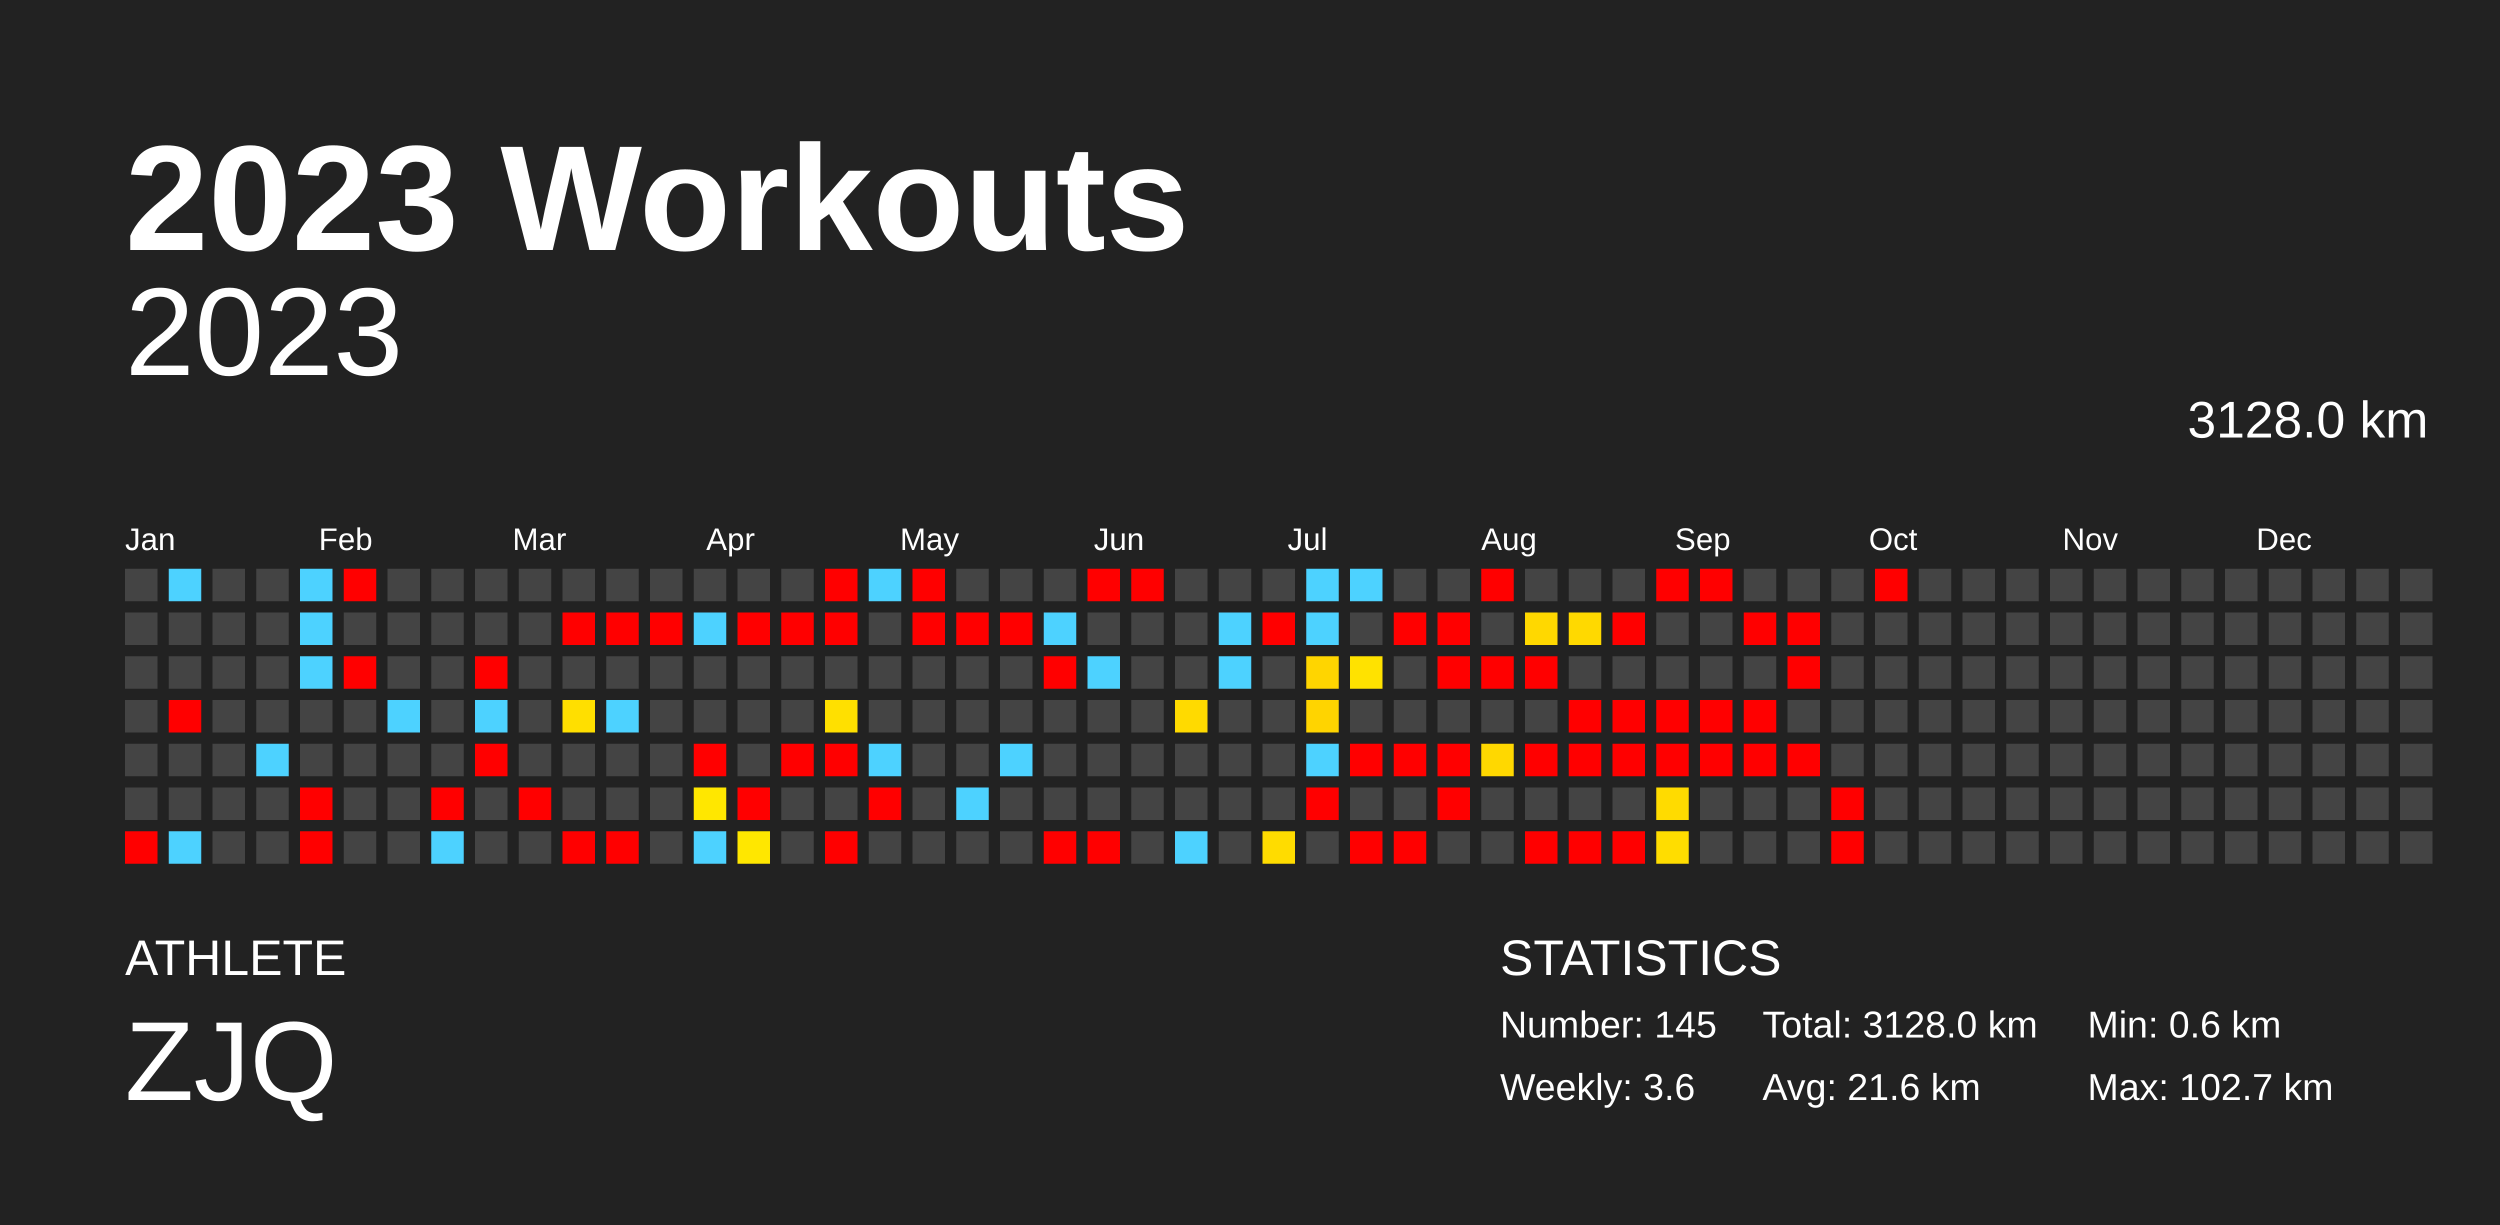
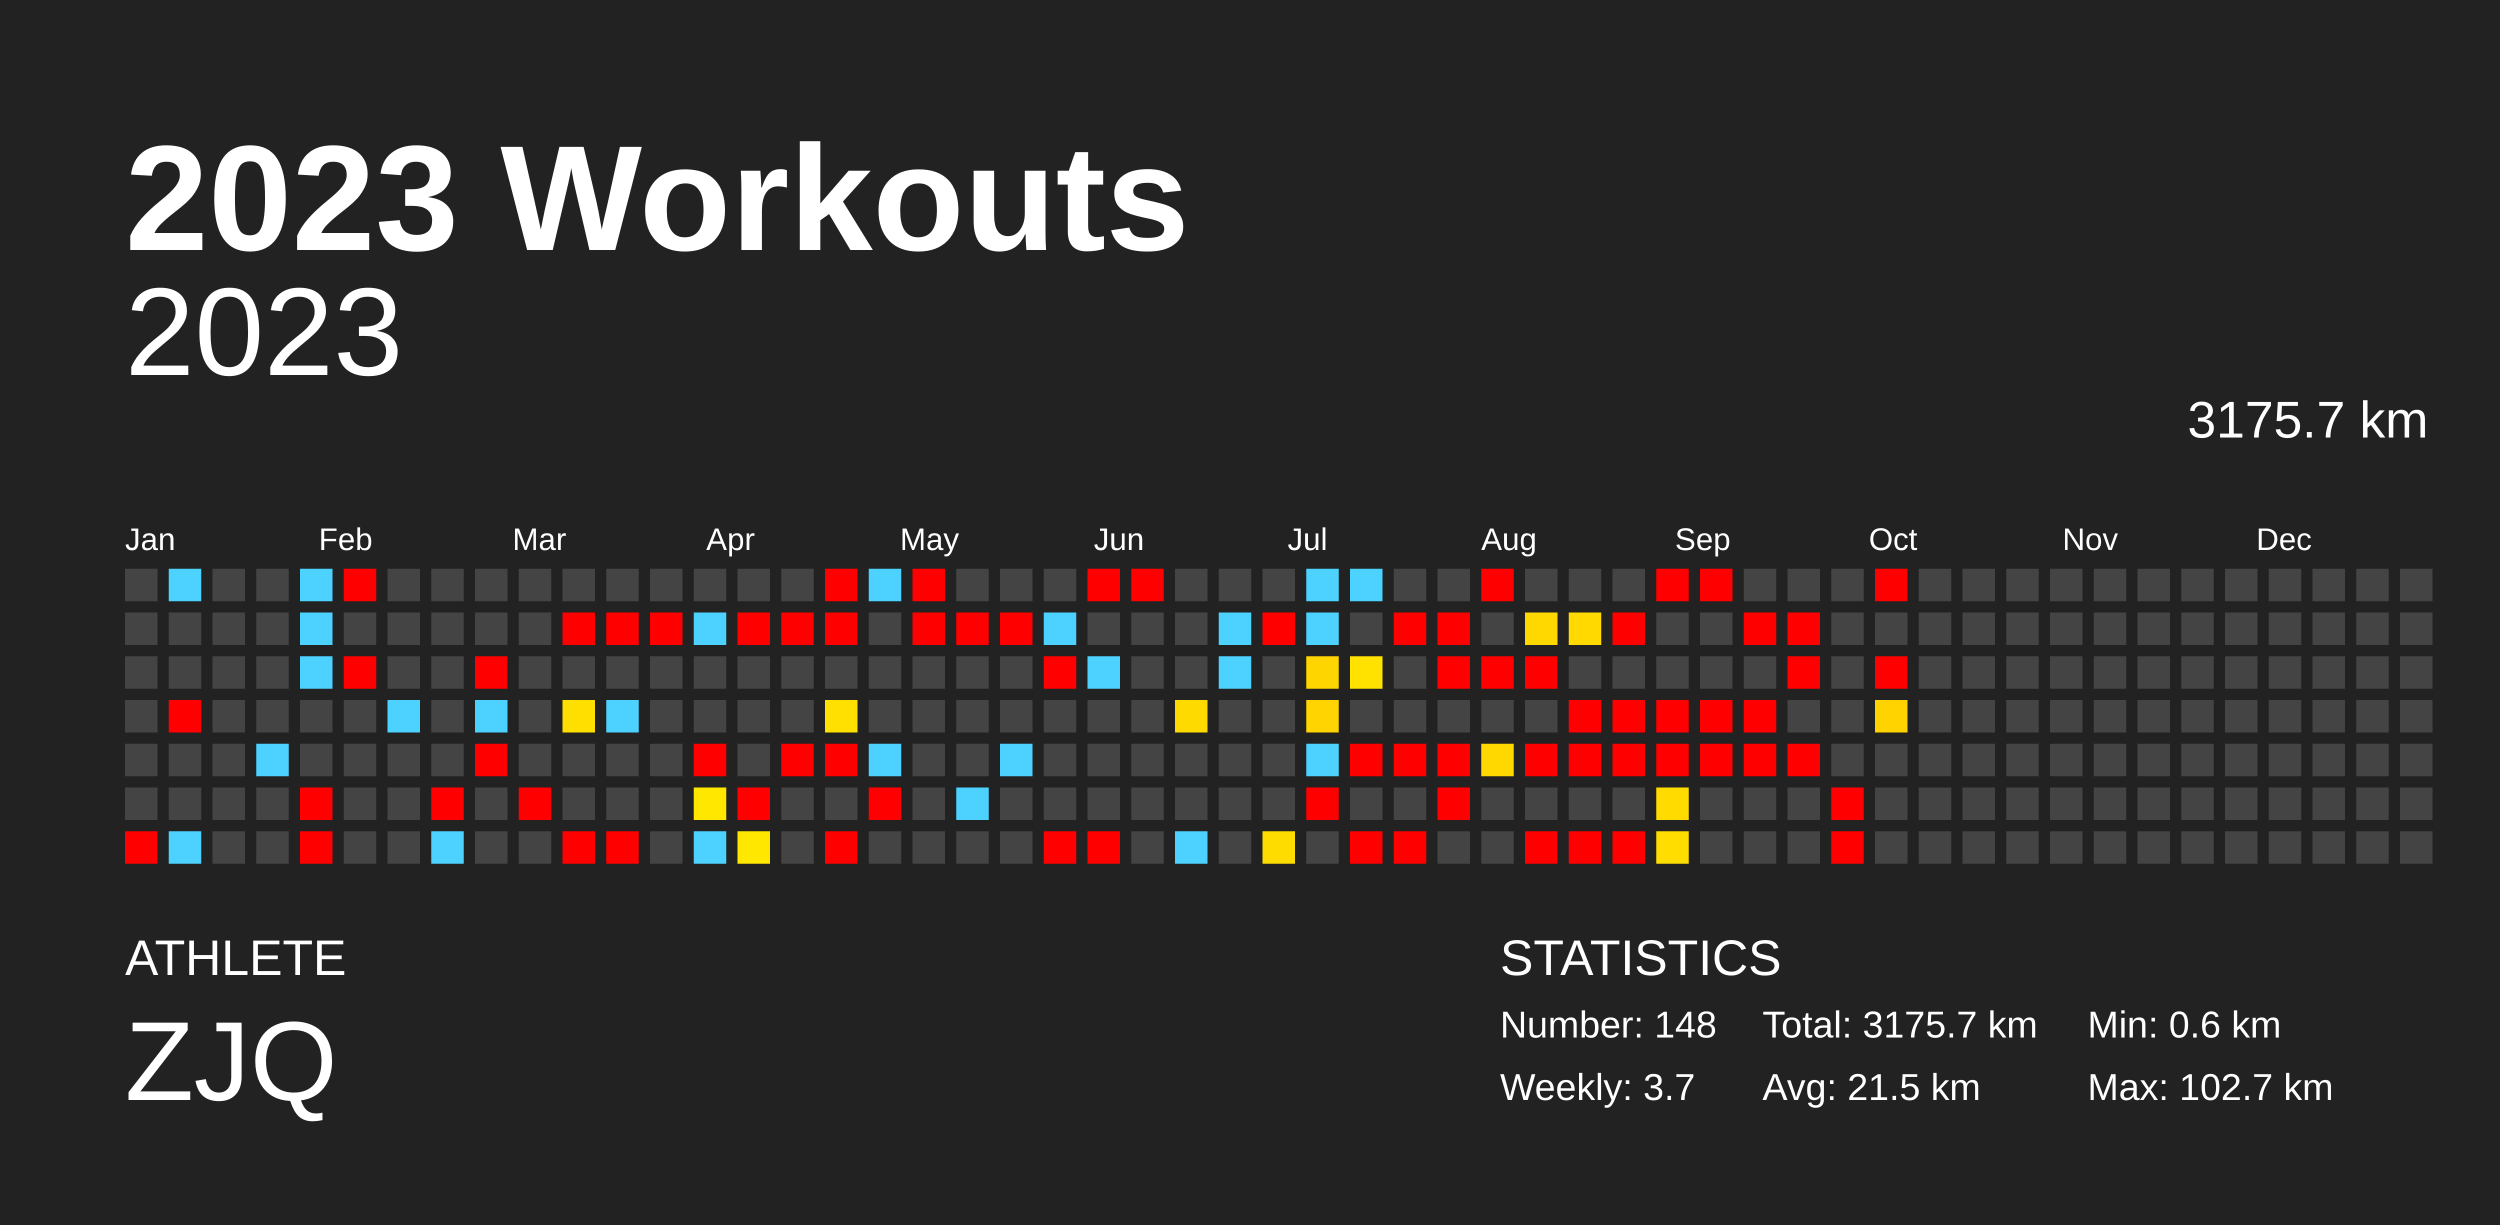
<svg xmlns="http://www.w3.org/2000/svg" baseProfile="full" height="98mm" version="1.1" viewBox="0,0,200,98" width="200mm">
  <defs />
  <rect fill="#222222" height="98" width="200" x="0" y="0" />
  <text fill="#FFFFFF" style="font-size:12px; font-family:Arial; font-weight:bold;" x="10" y="20">2023 Workouts</text>
  <text fill="#FFFFFF" style="font-size:4px; font-family:Arial" x="10" y="78">ATHLETE</text>
  <text fill="#FFFFFF" style="font-size:9px; font-family:Arial" x="10" y="88">ZJQ</text>
  <text fill="#FFFFFF" style="font-size:4px; font-family:Arial" x="120" y="78">STATISTICS</text>
-   <text fill="#FFFFFF" style="font-size:3px; font-family:Arial" x="120" y="83">Number: 145</text>
-   <text fill="#FFFFFF" style="font-size:3px; font-family:Arial" x="120" y="88">Weekly: 3.6</text>
-   <text fill="#FFFFFF" style="font-size:3px; font-family:Arial" x="141" y="83">Total: 3128.0 km</text>
-   <text fill="#FFFFFF" style="font-size:3px; font-family:Arial" x="141" y="88">Avg: 21.6 km</text>
+   <text fill="#FFFFFF" style="font-size:3px; font-family:Arial" x="120" y="83">Number: 148</text>
+   <text fill="#FFFFFF" style="font-size:3px; font-family:Arial" x="120" y="88">Weekly: 3.7</text>
+   <text fill="#FFFFFF" style="font-size:3px; font-family:Arial" x="141" y="83">Total: 3175.7 km</text>
+   <text fill="#FFFFFF" style="font-size:3px; font-family:Arial" x="141" y="88">Avg: 21.5 km</text>
  <text fill="#FFFFFF" style="font-size:3px; font-family:Arial" x="167" y="83">Min: 0.6 km</text>
  <text fill="#FFFFFF" style="font-size:3px; font-family:Arial" x="167" y="88">Max: 102.7 km</text>
  <text alignment-baseline="hanging" fill="#FFFFFF" style="font-size:10.0px; font-family:Arial;" x="10" y="30">2023</text>
-   <text alignment-baseline="hanging" fill="#FFFFFF" style="font-size:4.125px; font-family:Arial;" x="175" y="35">3128.0 km</text>
+   <text alignment-baseline="hanging" fill="#FFFFFF" style="font-size:4.125px; font-family:Arial;" x="175" y="35">3175.7 km</text>
  <text fill="#FFFFFF" style="font-size:2.5px; font-family:Arial" x="10.0" y="44">Jan</text>
  <text fill="#FFFFFF" style="font-size:2.5px; font-family:Arial" x="25.5" y="44">Feb</text>
  <text fill="#FFFFFF" style="font-size:2.5px; font-family:Arial" x="41.0" y="44">Mar</text>
  <text fill="#FFFFFF" style="font-size:2.5px; font-family:Arial" x="56.5" y="44">Apr</text>
  <text fill="#FFFFFF" style="font-size:2.5px; font-family:Arial" x="72.0" y="44">May</text>
  <text fill="#FFFFFF" style="font-size:2.5px; font-family:Arial" x="87.5" y="44">Jun</text>
  <text fill="#FFFFFF" style="font-size:2.5px; font-family:Arial" x="103.0" y="44">Jul</text>
  <text fill="#FFFFFF" style="font-size:2.5px; font-family:Arial" x="118.5" y="44">Aug</text>
  <text fill="#FFFFFF" style="font-size:2.5px; font-family:Arial" x="134.0" y="44">Sep</text>
  <text fill="#FFFFFF" style="font-size:2.5px; font-family:Arial" x="149.5" y="44">Oct</text>
  <text fill="#FFFFFF" style="font-size:2.5px; font-family:Arial" x="165.0" y="44">Nov</text>
  <text fill="#FFFFFF" style="font-size:2.5px; font-family:Arial" x="180.5" y="44">Dec</text>
  <rect fill="#444444" height="2.6" width="2.6" x="10.0" y="45.5" />
  <rect fill="#444444" height="2.6" width="2.6" x="10.0" y="49.0" />
  <rect fill="#444444" height="2.6" width="2.6" x="10.0" y="52.5" />
  <rect fill="#444444" height="2.6" width="2.6" x="10.0" y="56.0" />
  <rect fill="#444444" height="2.6" width="2.6" x="10.0" y="59.5" />
  <rect fill="#444444" height="2.6" width="2.6" x="10.0" y="63.0" />
  <rect fill="red" height="2.6" width="2.6" x="10.0" y="66.5" />
  <rect fill="#4dd2ff" height="2.6" width="2.6" x="13.5" y="45.5" />
  <rect fill="#444444" height="2.6" width="2.6" x="13.5" y="49.0" />
  <rect fill="#444444" height="2.6" width="2.6" x="13.5" y="52.5" />
  <rect fill="red" height="2.6" width="2.6" x="13.5" y="56.0" />
  <rect fill="#444444" height="2.6" width="2.6" x="13.5" y="59.5" />
  <rect fill="#444444" height="2.6" width="2.6" x="13.5" y="63.0" />
  <rect fill="#4dd2ff" height="2.6" width="2.6" x="13.5" y="66.5" />
  <rect fill="#444444" height="2.6" width="2.6" x="17.0" y="45.5" />
  <rect fill="#444444" height="2.6" width="2.6" x="17.0" y="49.0" />
  <rect fill="#444444" height="2.6" width="2.6" x="17.0" y="52.5" />
  <rect fill="#444444" height="2.6" width="2.6" x="17.0" y="56.0" />
  <rect fill="#444444" height="2.6" width="2.6" x="17.0" y="59.5" />
  <rect fill="#444444" height="2.6" width="2.6" x="17.0" y="63.0" />
  <rect fill="#444444" height="2.6" width="2.6" x="17.0" y="66.5" />
  <rect fill="#444444" height="2.6" width="2.6" x="20.5" y="45.5" />
  <rect fill="#444444" height="2.6" width="2.6" x="20.5" y="49.0" />
  <rect fill="#444444" height="2.6" width="2.6" x="20.5" y="52.5" />
  <rect fill="#444444" height="2.6" width="2.6" x="20.5" y="56.0" />
  <rect fill="#4dd2ff" height="2.6" width="2.6" x="20.5" y="59.5" />
  <rect fill="#444444" height="2.6" width="2.6" x="20.5" y="63.0" />
  <rect fill="#444444" height="2.6" width="2.6" x="20.5" y="66.5" />
  <rect fill="#4dd2ff" height="2.6" width="2.6" x="24.0" y="45.5" />
  <rect fill="#4dd2ff" height="2.6" width="2.6" x="24.0" y="49.0" />
  <rect fill="#4dd2ff" height="2.6" width="2.6" x="24.0" y="52.5" />
  <rect fill="#444444" height="2.6" width="2.6" x="24.0" y="56.0" />
  <rect fill="#444444" height="2.6" width="2.6" x="24.0" y="59.5" />
  <rect fill="red" height="2.6" width="2.6" x="24.0" y="63.0" />
  <rect fill="red" height="2.6" width="2.6" x="24.0" y="66.5" />
  <rect fill="red" height="2.6" width="2.6" x="27.5" y="45.5" />
  <rect fill="#444444" height="2.6" width="2.6" x="27.5" y="49.0" />
  <rect fill="red" height="2.6" width="2.6" x="27.5" y="52.5" />
  <rect fill="#444444" height="2.6" width="2.6" x="27.5" y="56.0" />
  <rect fill="#444444" height="2.6" width="2.6" x="27.5" y="59.5" />
  <rect fill="#444444" height="2.6" width="2.6" x="27.5" y="63.0" />
  <rect fill="#444444" height="2.6" width="2.6" x="27.5" y="66.5" />
  <rect fill="#444444" height="2.6" width="2.6" x="31.0" y="45.5" />
  <rect fill="#444444" height="2.6" width="2.6" x="31.0" y="49.0" />
  <rect fill="#444444" height="2.6" width="2.6" x="31.0" y="52.5" />
  <rect fill="#4dd2ff" height="2.6" width="2.6" x="31.0" y="56.0" />
  <rect fill="#444444" height="2.6" width="2.6" x="31.0" y="59.5" />
  <rect fill="#444444" height="2.6" width="2.6" x="31.0" y="63.0" />
  <rect fill="#444444" height="2.6" width="2.6" x="31.0" y="66.5" />
  <rect fill="#444444" height="2.6" width="2.6" x="34.5" y="45.5" />
  <rect fill="#444444" height="2.6" width="2.6" x="34.5" y="49.0" />
  <rect fill="#444444" height="2.6" width="2.6" x="34.5" y="52.5" />
  <rect fill="#444444" height="2.6" width="2.6" x="34.5" y="56.0" />
  <rect fill="#444444" height="2.6" width="2.6" x="34.5" y="59.5" />
  <rect fill="red" height="2.6" width="2.6" x="34.5" y="63.0" />
  <rect fill="#4dd2ff" height="2.6" width="2.6" x="34.5" y="66.5" />
  <rect fill="#444444" height="2.6" width="2.6" x="38.0" y="45.5" />
  <rect fill="#444444" height="2.6" width="2.6" x="38.0" y="49.0" />
  <rect fill="red" height="2.6" width="2.6" x="38.0" y="52.5" />
  <rect fill="#4dd2ff" height="2.6" width="2.6" x="38.0" y="56.0" />
  <rect fill="red" height="2.6" width="2.6" x="38.0" y="59.5" />
  <rect fill="#444444" height="2.6" width="2.6" x="38.0" y="63.0" />
  <rect fill="#444444" height="2.6" width="2.6" x="38.0" y="66.5" />
  <rect fill="#444444" height="2.6" width="2.6" x="41.5" y="45.5" />
  <rect fill="#444444" height="2.6" width="2.6" x="41.5" y="49.0" />
  <rect fill="#444444" height="2.6" width="2.6" x="41.5" y="52.5" />
  <rect fill="#444444" height="2.6" width="2.6" x="41.5" y="56.0" />
  <rect fill="#444444" height="2.6" width="2.6" x="41.5" y="59.5" />
  <rect fill="red" height="2.6" width="2.6" x="41.5" y="63.0" />
  <rect fill="#444444" height="2.6" width="2.6" x="41.5" y="66.5" />
  <rect fill="#444444" height="2.6" width="2.6" x="45.0" y="45.5" />
  <rect fill="red" height="2.6" width="2.6" x="45.0" y="49.0" />
  <rect fill="#444444" height="2.6" width="2.6" x="45.0" y="52.5" />
  <rect fill="#ffdf00" height="2.6" width="2.6" x="45.0" y="56.0" />
  <rect fill="#444444" height="2.6" width="2.6" x="45.0" y="59.5" />
  <rect fill="#444444" height="2.6" width="2.6" x="45.0" y="63.0" />
  <rect fill="red" height="2.6" width="2.6" x="45.0" y="66.5" />
  <rect fill="#444444" height="2.6" width="2.6" x="48.5" y="45.5" />
  <rect fill="red" height="2.6" width="2.6" x="48.5" y="49.0" />
  <rect fill="#444444" height="2.6" width="2.6" x="48.5" y="52.5" />
  <rect fill="#4dd2ff" height="2.6" width="2.6" x="48.5" y="56.0" />
  <rect fill="#444444" height="2.6" width="2.6" x="48.5" y="59.5" />
  <rect fill="#444444" height="2.6" width="2.6" x="48.5" y="63.0" />
  <rect fill="red" height="2.6" width="2.6" x="48.5" y="66.5" />
  <rect fill="#444444" height="2.6" width="2.6" x="52.0" y="45.5" />
  <rect fill="red" height="2.6" width="2.6" x="52.0" y="49.0" />
  <rect fill="#444444" height="2.6" width="2.6" x="52.0" y="52.5" />
  <rect fill="#444444" height="2.6" width="2.6" x="52.0" y="56.0" />
  <rect fill="#444444" height="2.6" width="2.6" x="52.0" y="59.5" />
  <rect fill="#444444" height="2.6" width="2.6" x="52.0" y="63.0" />
  <rect fill="#444444" height="2.6" width="2.6" x="52.0" y="66.5" />
  <rect fill="#444444" height="2.6" width="2.6" x="55.5" y="45.5" />
  <rect fill="#4dd2ff" height="2.6" width="2.6" x="55.5" y="49.0" />
  <rect fill="#444444" height="2.6" width="2.6" x="55.5" y="52.5" />
  <rect fill="#444444" height="2.6" width="2.6" x="55.5" y="56.0" />
  <rect fill="red" height="2.6" width="2.6" x="55.5" y="59.5" />
  <rect fill="#ffe700" height="2.6" width="2.6" x="55.5" y="63.0" />
  <rect fill="#4dd2ff" height="2.6" width="2.6" x="55.5" y="66.5" />
  <rect fill="#444444" height="2.6" width="2.6" x="59.0" y="45.5" />
  <rect fill="red" height="2.6" width="2.6" x="59.0" y="49.0" />
  <rect fill="#444444" height="2.6" width="2.6" x="59.0" y="52.5" />
  <rect fill="#444444" height="2.6" width="2.6" x="59.0" y="56.0" />
  <rect fill="#444444" height="2.6" width="2.6" x="59.0" y="59.5" />
  <rect fill="red" height="2.6" width="2.6" x="59.0" y="63.0" />
  <rect fill="#ffe700" height="2.6" width="2.6" x="59.0" y="66.5" />
  <rect fill="#444444" height="2.6" width="2.6" x="62.5" y="45.5" />
  <rect fill="red" height="2.6" width="2.6" x="62.5" y="49.0" />
  <rect fill="#444444" height="2.6" width="2.6" x="62.5" y="52.5" />
  <rect fill="#444444" height="2.6" width="2.6" x="62.5" y="56.0" />
  <rect fill="red" height="2.6" width="2.6" x="62.5" y="59.5" />
  <rect fill="#444444" height="2.6" width="2.6" x="62.5" y="63.0" />
  <rect fill="#444444" height="2.6" width="2.6" x="62.5" y="66.5" />
  <rect fill="red" height="2.6" width="2.6" x="66.0" y="45.5" />
  <rect fill="red" height="2.6" width="2.6" x="66.0" y="49.0" />
  <rect fill="#444444" height="2.6" width="2.6" x="66.0" y="52.5" />
  <rect fill="#ffe000" height="2.6" width="2.6" x="66.0" y="56.0" />
  <rect fill="red" height="2.6" width="2.6" x="66.0" y="59.5" />
  <rect fill="#444444" height="2.6" width="2.6" x="66.0" y="63.0" />
  <rect fill="red" height="2.6" width="2.6" x="66.0" y="66.5" />
  <rect fill="#4dd2ff" height="2.6" width="2.6" x="69.5" y="45.5" />
  <rect fill="#444444" height="2.6" width="2.6" x="69.5" y="49.0" />
  <rect fill="#444444" height="2.6" width="2.6" x="69.5" y="52.5" />
  <rect fill="#444444" height="2.6" width="2.6" x="69.5" y="56.0" />
  <rect fill="#4dd2ff" height="2.6" width="2.6" x="69.5" y="59.5" />
  <rect fill="red" height="2.6" width="2.6" x="69.5" y="63.0" />
  <rect fill="#444444" height="2.6" width="2.6" x="69.5" y="66.5" />
  <rect fill="red" height="2.6" width="2.6" x="73.0" y="45.5" />
  <rect fill="red" height="2.6" width="2.6" x="73.0" y="49.0" />
  <rect fill="#444444" height="2.6" width="2.6" x="73.0" y="52.5" />
  <rect fill="#444444" height="2.6" width="2.6" x="73.0" y="56.0" />
  <rect fill="#444444" height="2.6" width="2.6" x="73.0" y="59.5" />
  <rect fill="#444444" height="2.6" width="2.6" x="73.0" y="63.0" />
  <rect fill="#444444" height="2.6" width="2.6" x="73.0" y="66.5" />
  <rect fill="#444444" height="2.6" width="2.6" x="76.5" y="45.5" />
  <rect fill="red" height="2.6" width="2.6" x="76.5" y="49.0" />
  <rect fill="#444444" height="2.6" width="2.6" x="76.5" y="52.5" />
  <rect fill="#444444" height="2.6" width="2.6" x="76.5" y="56.0" />
  <rect fill="#444444" height="2.6" width="2.6" x="76.5" y="59.5" />
  <rect fill="#4dd2ff" height="2.6" width="2.6" x="76.5" y="63.0" />
  <rect fill="#444444" height="2.6" width="2.6" x="76.5" y="66.5" />
  <rect fill="#444444" height="2.6" width="2.6" x="80.0" y="45.5" />
  <rect fill="red" height="2.6" width="2.6" x="80.0" y="49.0" />
  <rect fill="#444444" height="2.6" width="2.6" x="80.0" y="52.5" />
  <rect fill="#444444" height="2.6" width="2.6" x="80.0" y="56.0" />
  <rect fill="#4dd2ff" height="2.6" width="2.6" x="80.0" y="59.5" />
  <rect fill="#444444" height="2.6" width="2.6" x="80.0" y="63.0" />
  <rect fill="#444444" height="2.6" width="2.6" x="80.0" y="66.5" />
  <rect fill="#444444" height="2.6" width="2.6" x="83.5" y="45.5" />
  <rect fill="#4dd2ff" height="2.6" width="2.6" x="83.5" y="49.0" />
  <rect fill="red" height="2.6" width="2.6" x="83.5" y="52.5" />
  <rect fill="#444444" height="2.6" width="2.6" x="83.5" y="56.0" />
  <rect fill="#444444" height="2.6" width="2.6" x="83.5" y="59.5" />
  <rect fill="#444444" height="2.6" width="2.6" x="83.5" y="63.0" />
  <rect fill="red" height="2.6" width="2.6" x="83.5" y="66.5" />
  <rect fill="red" height="2.6" width="2.6" x="87.0" y="45.5" />
  <rect fill="#444444" height="2.6" width="2.6" x="87.0" y="49.0" />
  <rect fill="#4dd2ff" height="2.6" width="2.6" x="87.0" y="52.5" />
  <rect fill="#444444" height="2.6" width="2.6" x="87.0" y="56.0" />
  <rect fill="#444444" height="2.6" width="2.6" x="87.0" y="59.5" />
  <rect fill="#444444" height="2.6" width="2.6" x="87.0" y="63.0" />
  <rect fill="red" height="2.6" width="2.6" x="87.0" y="66.5" />
  <rect fill="red" height="2.6" width="2.6" x="90.5" y="45.5" />
  <rect fill="#444444" height="2.6" width="2.6" x="90.5" y="49.0" />
  <rect fill="#444444" height="2.6" width="2.6" x="90.5" y="52.5" />
  <rect fill="#444444" height="2.6" width="2.6" x="90.5" y="56.0" />
  <rect fill="#444444" height="2.6" width="2.6" x="90.5" y="59.5" />
  <rect fill="#444444" height="2.6" width="2.6" x="90.5" y="63.0" />
  <rect fill="#444444" height="2.6" width="2.6" x="90.5" y="66.5" />
  <rect fill="#444444" height="2.6" width="2.6" x="94.0" y="45.5" />
  <rect fill="#444444" height="2.6" width="2.6" x="94.0" y="49.0" />
  <rect fill="#444444" height="2.6" width="2.6" x="94.0" y="52.5" />
  <rect fill="#ffda00" height="2.6" width="2.6" x="94.0" y="56.0" />
  <rect fill="#444444" height="2.6" width="2.6" x="94.0" y="59.5" />
  <rect fill="#444444" height="2.6" width="2.6" x="94.0" y="63.0" />
  <rect fill="#4dd2ff" height="2.6" width="2.6" x="94.0" y="66.5" />
  <rect fill="#444444" height="2.6" width="2.6" x="97.5" y="45.5" />
  <rect fill="#4dd2ff" height="2.6" width="2.6" x="97.5" y="49.0" />
  <rect fill="#4dd2ff" height="2.6" width="2.6" x="97.5" y="52.5" />
  <rect fill="#444444" height="2.6" width="2.6" x="97.5" y="56.0" />
  <rect fill="#444444" height="2.6" width="2.6" x="97.5" y="59.5" />
  <rect fill="#444444" height="2.6" width="2.6" x="97.5" y="63.0" />
  <rect fill="#444444" height="2.6" width="2.6" x="97.5" y="66.5" />
  <rect fill="#444444" height="2.6" width="2.6" x="101.0" y="45.5" />
  <rect fill="red" height="2.6" width="2.6" x="101.0" y="49.0" />
  <rect fill="#444444" height="2.6" width="2.6" x="101.0" y="52.5" />
  <rect fill="#444444" height="2.6" width="2.6" x="101.0" y="56.0" />
  <rect fill="#444444" height="2.6" width="2.6" x="101.0" y="59.5" />
  <rect fill="#444444" height="2.6" width="2.6" x="101.0" y="63.0" />
  <rect fill="#ffdc00" height="2.6" width="2.6" x="101.0" y="66.5" />
  <rect fill="#4dd2ff" height="2.6" width="2.6" x="104.5" y="45.5" />
  <rect fill="#4dd2ff" height="2.6" width="2.6" x="104.5" y="49.0" />
  <rect fill="#ffd500" height="2.6" width="2.6" x="104.5" y="52.5" />
  <rect fill="#ffd400" height="2.6" width="2.6" x="104.5" y="56.0" />
  <rect fill="#4dd2ff" height="2.6" width="2.6" x="104.5" y="59.5" />
  <rect fill="red" height="2.6" width="2.6" x="104.5" y="63.0" />
  <rect fill="#444444" height="2.6" width="2.6" x="104.5" y="66.5" />
  <rect fill="#4dd2ff" height="2.6" width="2.6" x="108.0" y="45.5" />
  <rect fill="#444444" height="2.6" width="2.6" x="108.0" y="49.0" />
  <rect fill="#ffe200" height="2.6" width="2.6" x="108.0" y="52.5" />
  <rect fill="#444444" height="2.6" width="2.6" x="108.0" y="56.0" />
  <rect fill="red" height="2.6" width="2.6" x="108.0" y="59.5" />
  <rect fill="#444444" height="2.6" width="2.6" x="108.0" y="63.0" />
  <rect fill="red" height="2.6" width="2.6" x="108.0" y="66.5" />
  <rect fill="#444444" height="2.6" width="2.6" x="111.5" y="45.5" />
  <rect fill="red" height="2.6" width="2.6" x="111.5" y="49.0" />
  <rect fill="#444444" height="2.6" width="2.6" x="111.5" y="52.5" />
  <rect fill="#444444" height="2.6" width="2.6" x="111.5" y="56.0" />
  <rect fill="red" height="2.6" width="2.6" x="111.5" y="59.5" />
  <rect fill="#444444" height="2.6" width="2.6" x="111.5" y="63.0" />
  <rect fill="red" height="2.6" width="2.6" x="111.5" y="66.5" />
  <rect fill="#444444" height="2.6" width="2.6" x="115.0" y="45.5" />
  <rect fill="red" height="2.6" width="2.6" x="115.0" y="49.0" />
  <rect fill="red" height="2.6" width="2.6" x="115.0" y="52.5" />
  <rect fill="#444444" height="2.6" width="2.6" x="115.0" y="56.0" />
  <rect fill="red" height="2.6" width="2.6" x="115.0" y="59.5" />
  <rect fill="red" height="2.6" width="2.6" x="115.0" y="63.0" />
  <rect fill="#444444" height="2.6" width="2.6" x="115.0" y="66.5" />
  <rect fill="red" height="2.6" width="2.6" x="118.5" y="45.5" />
  <rect fill="#444444" height="2.6" width="2.6" x="118.5" y="49.0" />
  <rect fill="red" height="2.6" width="2.6" x="118.5" y="52.5" />
  <rect fill="#444444" height="2.6" width="2.6" x="118.5" y="56.0" />
  <rect fill="#ffd800" height="2.6" width="2.6" x="118.5" y="59.5" />
  <rect fill="#444444" height="2.6" width="2.6" x="118.5" y="63.0" />
  <rect fill="#444444" height="2.6" width="2.6" x="118.5" y="66.5" />
  <rect fill="#444444" height="2.6" width="2.6" x="122.0" y="45.5" />
  <rect fill="#ffd800" height="2.6" width="2.6" x="122.0" y="49.0" />
  <rect fill="red" height="2.6" width="2.6" x="122.0" y="52.5" />
  <rect fill="#444444" height="2.6" width="2.6" x="122.0" y="56.0" />
  <rect fill="red" height="2.6" width="2.6" x="122.0" y="59.5" />
  <rect fill="#444444" height="2.6" width="2.6" x="122.0" y="63.0" />
  <rect fill="red" height="2.6" width="2.6" x="122.0" y="66.5" />
  <rect fill="#444444" height="2.6" width="2.6" x="125.5" y="45.5" />
  <rect fill="#ffd900" height="2.6" width="2.6" x="125.5" y="49.0" />
  <rect fill="#444444" height="2.6" width="2.6" x="125.5" y="52.5" />
  <rect fill="red" height="2.6" width="2.6" x="125.5" y="56.0" />
  <rect fill="red" height="2.6" width="2.6" x="125.5" y="59.5" />
  <rect fill="#444444" height="2.6" width="2.6" x="125.5" y="63.0" />
  <rect fill="red" height="2.6" width="2.6" x="125.5" y="66.5" />
  <rect fill="#444444" height="2.6" width="2.6" x="129.0" y="45.5" />
  <rect fill="red" height="2.6" width="2.6" x="129.0" y="49.0" />
  <rect fill="#444444" height="2.6" width="2.6" x="129.0" y="52.5" />
  <rect fill="red" height="2.6" width="2.6" x="129.0" y="56.0" />
  <rect fill="red" height="2.6" width="2.6" x="129.0" y="59.5" />
  <rect fill="#444444" height="2.6" width="2.6" x="129.0" y="63.0" />
  <rect fill="red" height="2.6" width="2.6" x="129.0" y="66.5" />
  <rect fill="red" height="2.6" width="2.6" x="132.5" y="45.5" />
  <rect fill="#444444" height="2.6" width="2.6" x="132.5" y="49.0" />
  <rect fill="#444444" height="2.6" width="2.6" x="132.5" y="52.5" />
  <rect fill="red" height="2.6" width="2.6" x="132.5" y="56.0" />
  <rect fill="red" height="2.6" width="2.6" x="132.5" y="59.5" />
  <rect fill="#ffdb00" height="2.6" width="2.6" x="132.5" y="63.0" />
  <rect fill="#ffdd00" height="2.6" width="2.6" x="132.5" y="66.5" />
  <rect fill="red" height="2.6" width="2.6" x="136.0" y="45.5" />
  <rect fill="#444444" height="2.6" width="2.6" x="136.0" y="49.0" />
  <rect fill="#444444" height="2.6" width="2.6" x="136.0" y="52.5" />
  <rect fill="red" height="2.6" width="2.6" x="136.0" y="56.0" />
  <rect fill="red" height="2.6" width="2.6" x="136.0" y="59.5" />
  <rect fill="#444444" height="2.6" width="2.6" x="136.0" y="63.0" />
  <rect fill="#444444" height="2.6" width="2.6" x="136.0" y="66.5" />
  <rect fill="#444444" height="2.6" width="2.6" x="139.5" y="45.5" />
  <rect fill="red" height="2.6" width="2.6" x="139.5" y="49.0" />
  <rect fill="#444444" height="2.6" width="2.6" x="139.5" y="52.5" />
  <rect fill="red" height="2.6" width="2.6" x="139.5" y="56.0" />
  <rect fill="red" height="2.6" width="2.6" x="139.5" y="59.5" />
  <rect fill="#444444" height="2.6" width="2.6" x="139.5" y="63.0" />
  <rect fill="#444444" height="2.6" width="2.6" x="139.5" y="66.5" />
  <rect fill="#444444" height="2.6" width="2.6" x="143.0" y="45.5" />
  <rect fill="red" height="2.6" width="2.6" x="143.0" y="49.0" />
  <rect fill="red" height="2.6" width="2.6" x="143.0" y="52.5" />
  <rect fill="#444444" height="2.6" width="2.6" x="143.0" y="56.0" />
  <rect fill="red" height="2.6" width="2.6" x="143.0" y="59.5" />
  <rect fill="#444444" height="2.6" width="2.6" x="143.0" y="63.0" />
  <rect fill="#444444" height="2.6" width="2.6" x="143.0" y="66.5" />
  <rect fill="#444444" height="2.6" width="2.6" x="146.5" y="45.5" />
  <rect fill="#444444" height="2.6" width="2.6" x="146.5" y="49.0" />
  <rect fill="#444444" height="2.6" width="2.6" x="146.5" y="52.5" />
  <rect fill="#444444" height="2.6" width="2.6" x="146.5" y="56.0" />
  <rect fill="#444444" height="2.6" width="2.6" x="146.5" y="59.5" />
  <rect fill="red" height="2.6" width="2.6" x="146.5" y="63.0" />
  <rect fill="red" height="2.6" width="2.6" x="146.5" y="66.5" />
  <rect fill="red" height="2.6" width="2.6" x="150.0" y="45.5" />
  <rect fill="#444444" height="2.6" width="2.6" x="150.0" y="49.0" />
-   <rect fill="#444444" height="2.6" width="2.6" x="150.0" y="52.5" />
-   <rect fill="#444444" height="2.6" width="2.6" x="150.0" y="56.0" />
+   <rect fill="red" height="2.6" width="2.6" x="150.0" y="52.5" />
+   <rect fill="#ffd300" height="2.6" width="2.6" x="150.0" y="56.0" />
  <rect fill="#444444" height="2.6" width="2.6" x="150.0" y="59.5" />
  <rect fill="#444444" height="2.6" width="2.6" x="150.0" y="63.0" />
  <rect fill="#444444" height="2.6" width="2.6" x="150.0" y="66.5" />
  <rect fill="#444444" height="2.6" width="2.6" x="153.5" y="45.5" />
  <rect fill="#444444" height="2.6" width="2.6" x="153.5" y="49.0" />
  <rect fill="#444444" height="2.6" width="2.6" x="153.5" y="52.5" />
  <rect fill="#444444" height="2.6" width="2.6" x="153.5" y="56.0" />
  <rect fill="#444444" height="2.6" width="2.6" x="153.5" y="59.5" />
  <rect fill="#444444" height="2.6" width="2.6" x="153.5" y="63.0" />
  <rect fill="#444444" height="2.6" width="2.6" x="153.5" y="66.5" />
  <rect fill="#444444" height="2.6" width="2.6" x="157.0" y="45.5" />
  <rect fill="#444444" height="2.6" width="2.6" x="157.0" y="49.0" />
  <rect fill="#444444" height="2.6" width="2.6" x="157.0" y="52.5" />
  <rect fill="#444444" height="2.6" width="2.6" x="157.0" y="56.0" />
  <rect fill="#444444" height="2.6" width="2.6" x="157.0" y="59.5" />
  <rect fill="#444444" height="2.6" width="2.6" x="157.0" y="63.0" />
  <rect fill="#444444" height="2.6" width="2.6" x="157.0" y="66.5" />
  <rect fill="#444444" height="2.6" width="2.6" x="160.5" y="45.5" />
  <rect fill="#444444" height="2.6" width="2.6" x="160.5" y="49.0" />
  <rect fill="#444444" height="2.6" width="2.6" x="160.5" y="52.5" />
  <rect fill="#444444" height="2.6" width="2.6" x="160.5" y="56.0" />
  <rect fill="#444444" height="2.6" width="2.6" x="160.5" y="59.5" />
  <rect fill="#444444" height="2.6" width="2.6" x="160.5" y="63.0" />
  <rect fill="#444444" height="2.6" width="2.6" x="160.5" y="66.5" />
  <rect fill="#444444" height="2.6" width="2.6" x="164.0" y="45.5" />
  <rect fill="#444444" height="2.6" width="2.6" x="164.0" y="49.0" />
  <rect fill="#444444" height="2.6" width="2.6" x="164.0" y="52.5" />
  <rect fill="#444444" height="2.6" width="2.6" x="164.0" y="56.0" />
  <rect fill="#444444" height="2.6" width="2.6" x="164.0" y="59.5" />
  <rect fill="#444444" height="2.6" width="2.6" x="164.0" y="63.0" />
  <rect fill="#444444" height="2.6" width="2.6" x="164.0" y="66.5" />
  <rect fill="#444444" height="2.6" width="2.6" x="167.5" y="45.5" />
  <rect fill="#444444" height="2.6" width="2.6" x="167.5" y="49.0" />
  <rect fill="#444444" height="2.6" width="2.6" x="167.5" y="52.5" />
  <rect fill="#444444" height="2.6" width="2.6" x="167.5" y="56.0" />
  <rect fill="#444444" height="2.6" width="2.6" x="167.5" y="59.5" />
  <rect fill="#444444" height="2.6" width="2.6" x="167.5" y="63.0" />
  <rect fill="#444444" height="2.6" width="2.6" x="167.5" y="66.5" />
  <rect fill="#444444" height="2.6" width="2.6" x="171.0" y="45.5" />
  <rect fill="#444444" height="2.6" width="2.6" x="171.0" y="49.0" />
  <rect fill="#444444" height="2.6" width="2.6" x="171.0" y="52.5" />
  <rect fill="#444444" height="2.6" width="2.6" x="171.0" y="56.0" />
  <rect fill="#444444" height="2.6" width="2.6" x="171.0" y="59.5" />
  <rect fill="#444444" height="2.6" width="2.6" x="171.0" y="63.0" />
  <rect fill="#444444" height="2.6" width="2.6" x="171.0" y="66.5" />
  <rect fill="#444444" height="2.6" width="2.6" x="174.5" y="45.5" />
  <rect fill="#444444" height="2.6" width="2.6" x="174.5" y="49.0" />
  <rect fill="#444444" height="2.6" width="2.6" x="174.5" y="52.5" />
  <rect fill="#444444" height="2.6" width="2.6" x="174.5" y="56.0" />
  <rect fill="#444444" height="2.6" width="2.6" x="174.5" y="59.5" />
  <rect fill="#444444" height="2.6" width="2.6" x="174.5" y="63.0" />
  <rect fill="#444444" height="2.6" width="2.6" x="174.5" y="66.5" />
  <rect fill="#444444" height="2.6" width="2.6" x="178.0" y="45.5" />
  <rect fill="#444444" height="2.6" width="2.6" x="178.0" y="49.0" />
  <rect fill="#444444" height="2.6" width="2.6" x="178.0" y="52.5" />
  <rect fill="#444444" height="2.6" width="2.6" x="178.0" y="56.0" />
  <rect fill="#444444" height="2.6" width="2.6" x="178.0" y="59.5" />
  <rect fill="#444444" height="2.6" width="2.6" x="178.0" y="63.0" />
  <rect fill="#444444" height="2.6" width="2.6" x="178.0" y="66.5" />
  <rect fill="#444444" height="2.6" width="2.6" x="181.5" y="45.5" />
  <rect fill="#444444" height="2.6" width="2.6" x="181.5" y="49.0" />
  <rect fill="#444444" height="2.6" width="2.6" x="181.5" y="52.5" />
  <rect fill="#444444" height="2.6" width="2.6" x="181.5" y="56.0" />
  <rect fill="#444444" height="2.6" width="2.6" x="181.5" y="59.5" />
  <rect fill="#444444" height="2.6" width="2.6" x="181.5" y="63.0" />
  <rect fill="#444444" height="2.6" width="2.6" x="181.5" y="66.5" />
  <rect fill="#444444" height="2.6" width="2.6" x="185.0" y="45.5" />
  <rect fill="#444444" height="2.6" width="2.6" x="185.0" y="49.0" />
  <rect fill="#444444" height="2.6" width="2.6" x="185.0" y="52.5" />
  <rect fill="#444444" height="2.6" width="2.6" x="185.0" y="56.0" />
  <rect fill="#444444" height="2.6" width="2.6" x="185.0" y="59.5" />
  <rect fill="#444444" height="2.6" width="2.6" x="185.0" y="63.0" />
  <rect fill="#444444" height="2.6" width="2.6" x="185.0" y="66.5" />
  <rect fill="#444444" height="2.6" width="2.6" x="188.5" y="45.5" />
  <rect fill="#444444" height="2.6" width="2.6" x="188.5" y="49.0" />
  <rect fill="#444444" height="2.6" width="2.6" x="188.5" y="52.5" />
  <rect fill="#444444" height="2.6" width="2.6" x="188.5" y="56.0" />
  <rect fill="#444444" height="2.6" width="2.6" x="188.5" y="59.5" />
  <rect fill="#444444" height="2.6" width="2.6" x="188.5" y="63.0" />
  <rect fill="#444444" height="2.6" width="2.6" x="188.5" y="66.5" />
  <rect fill="#444444" height="2.6" width="2.6" x="192.0" y="45.5" />
  <rect fill="#444444" height="2.6" width="2.6" x="192.0" y="49.0" />
  <rect fill="#444444" height="2.6" width="2.6" x="192.0" y="52.5" />
  <rect fill="#444444" height="2.6" width="2.6" x="192.0" y="56.0" />
  <rect fill="#444444" height="2.6" width="2.6" x="192.0" y="59.5" />
  <rect fill="#444444" height="2.6" width="2.6" x="192.0" y="63.0" />
  <rect fill="#444444" height="2.6" width="2.6" x="192.0" y="66.5" />
</svg>
